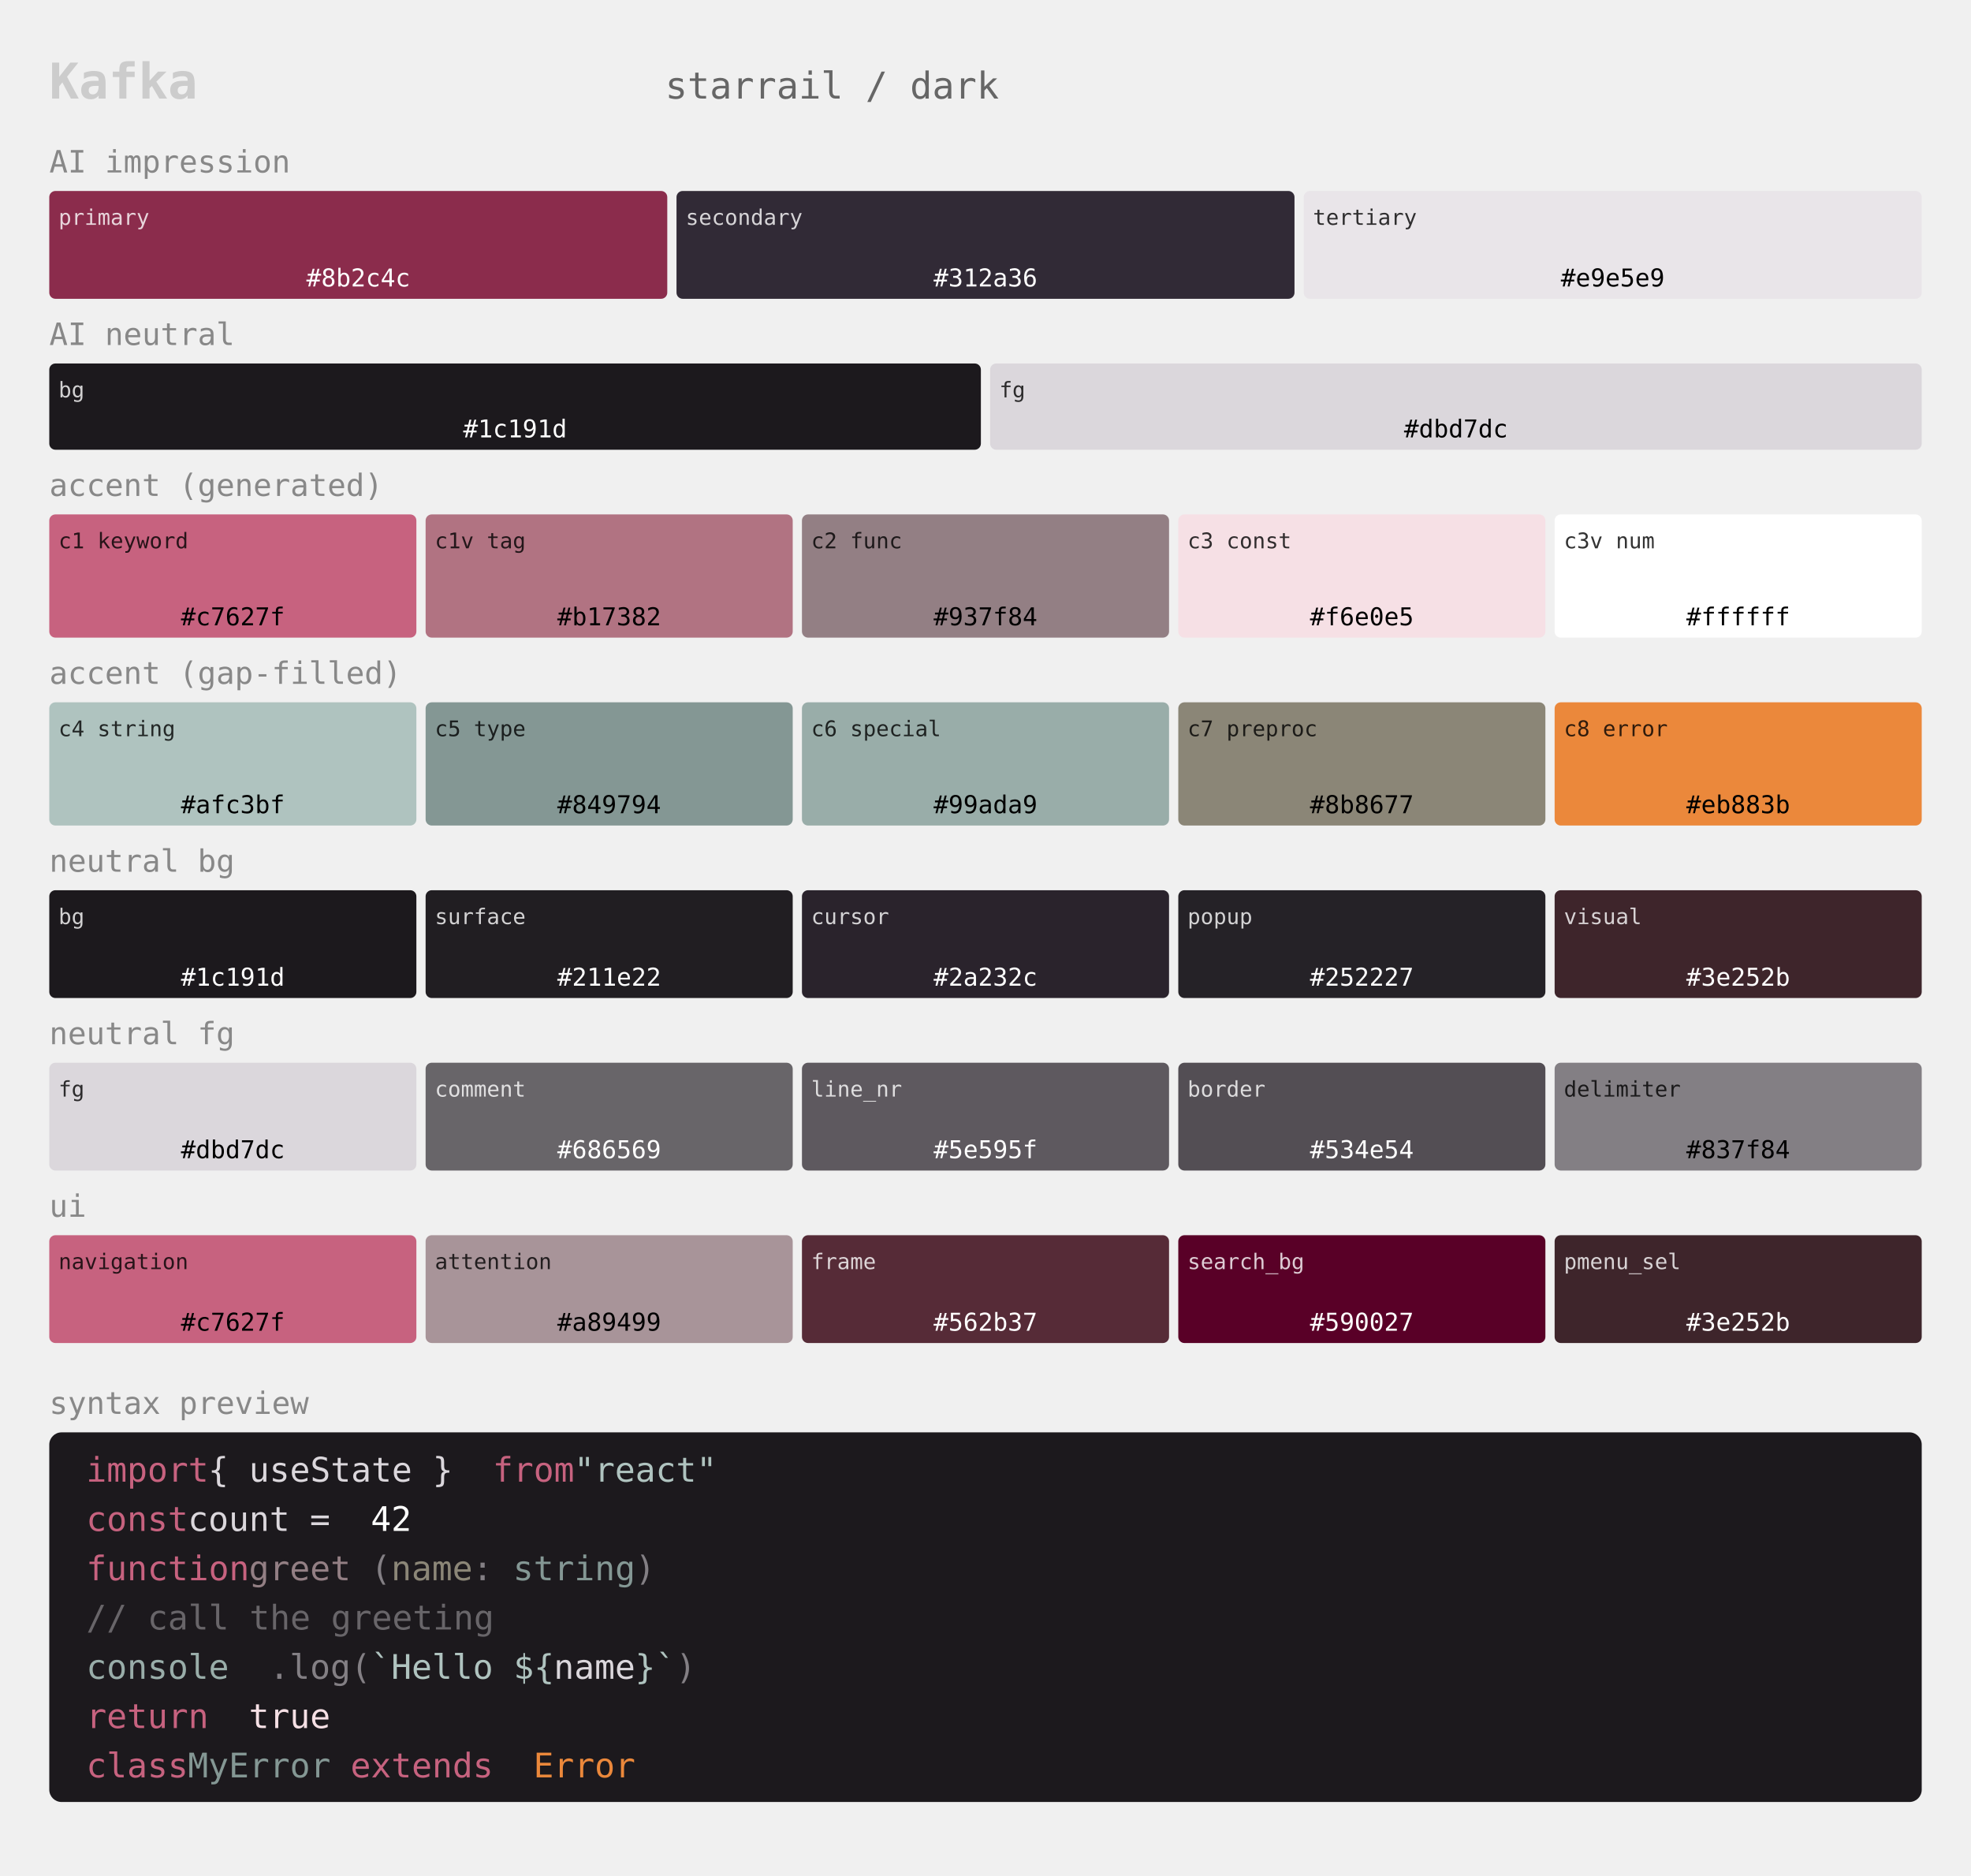
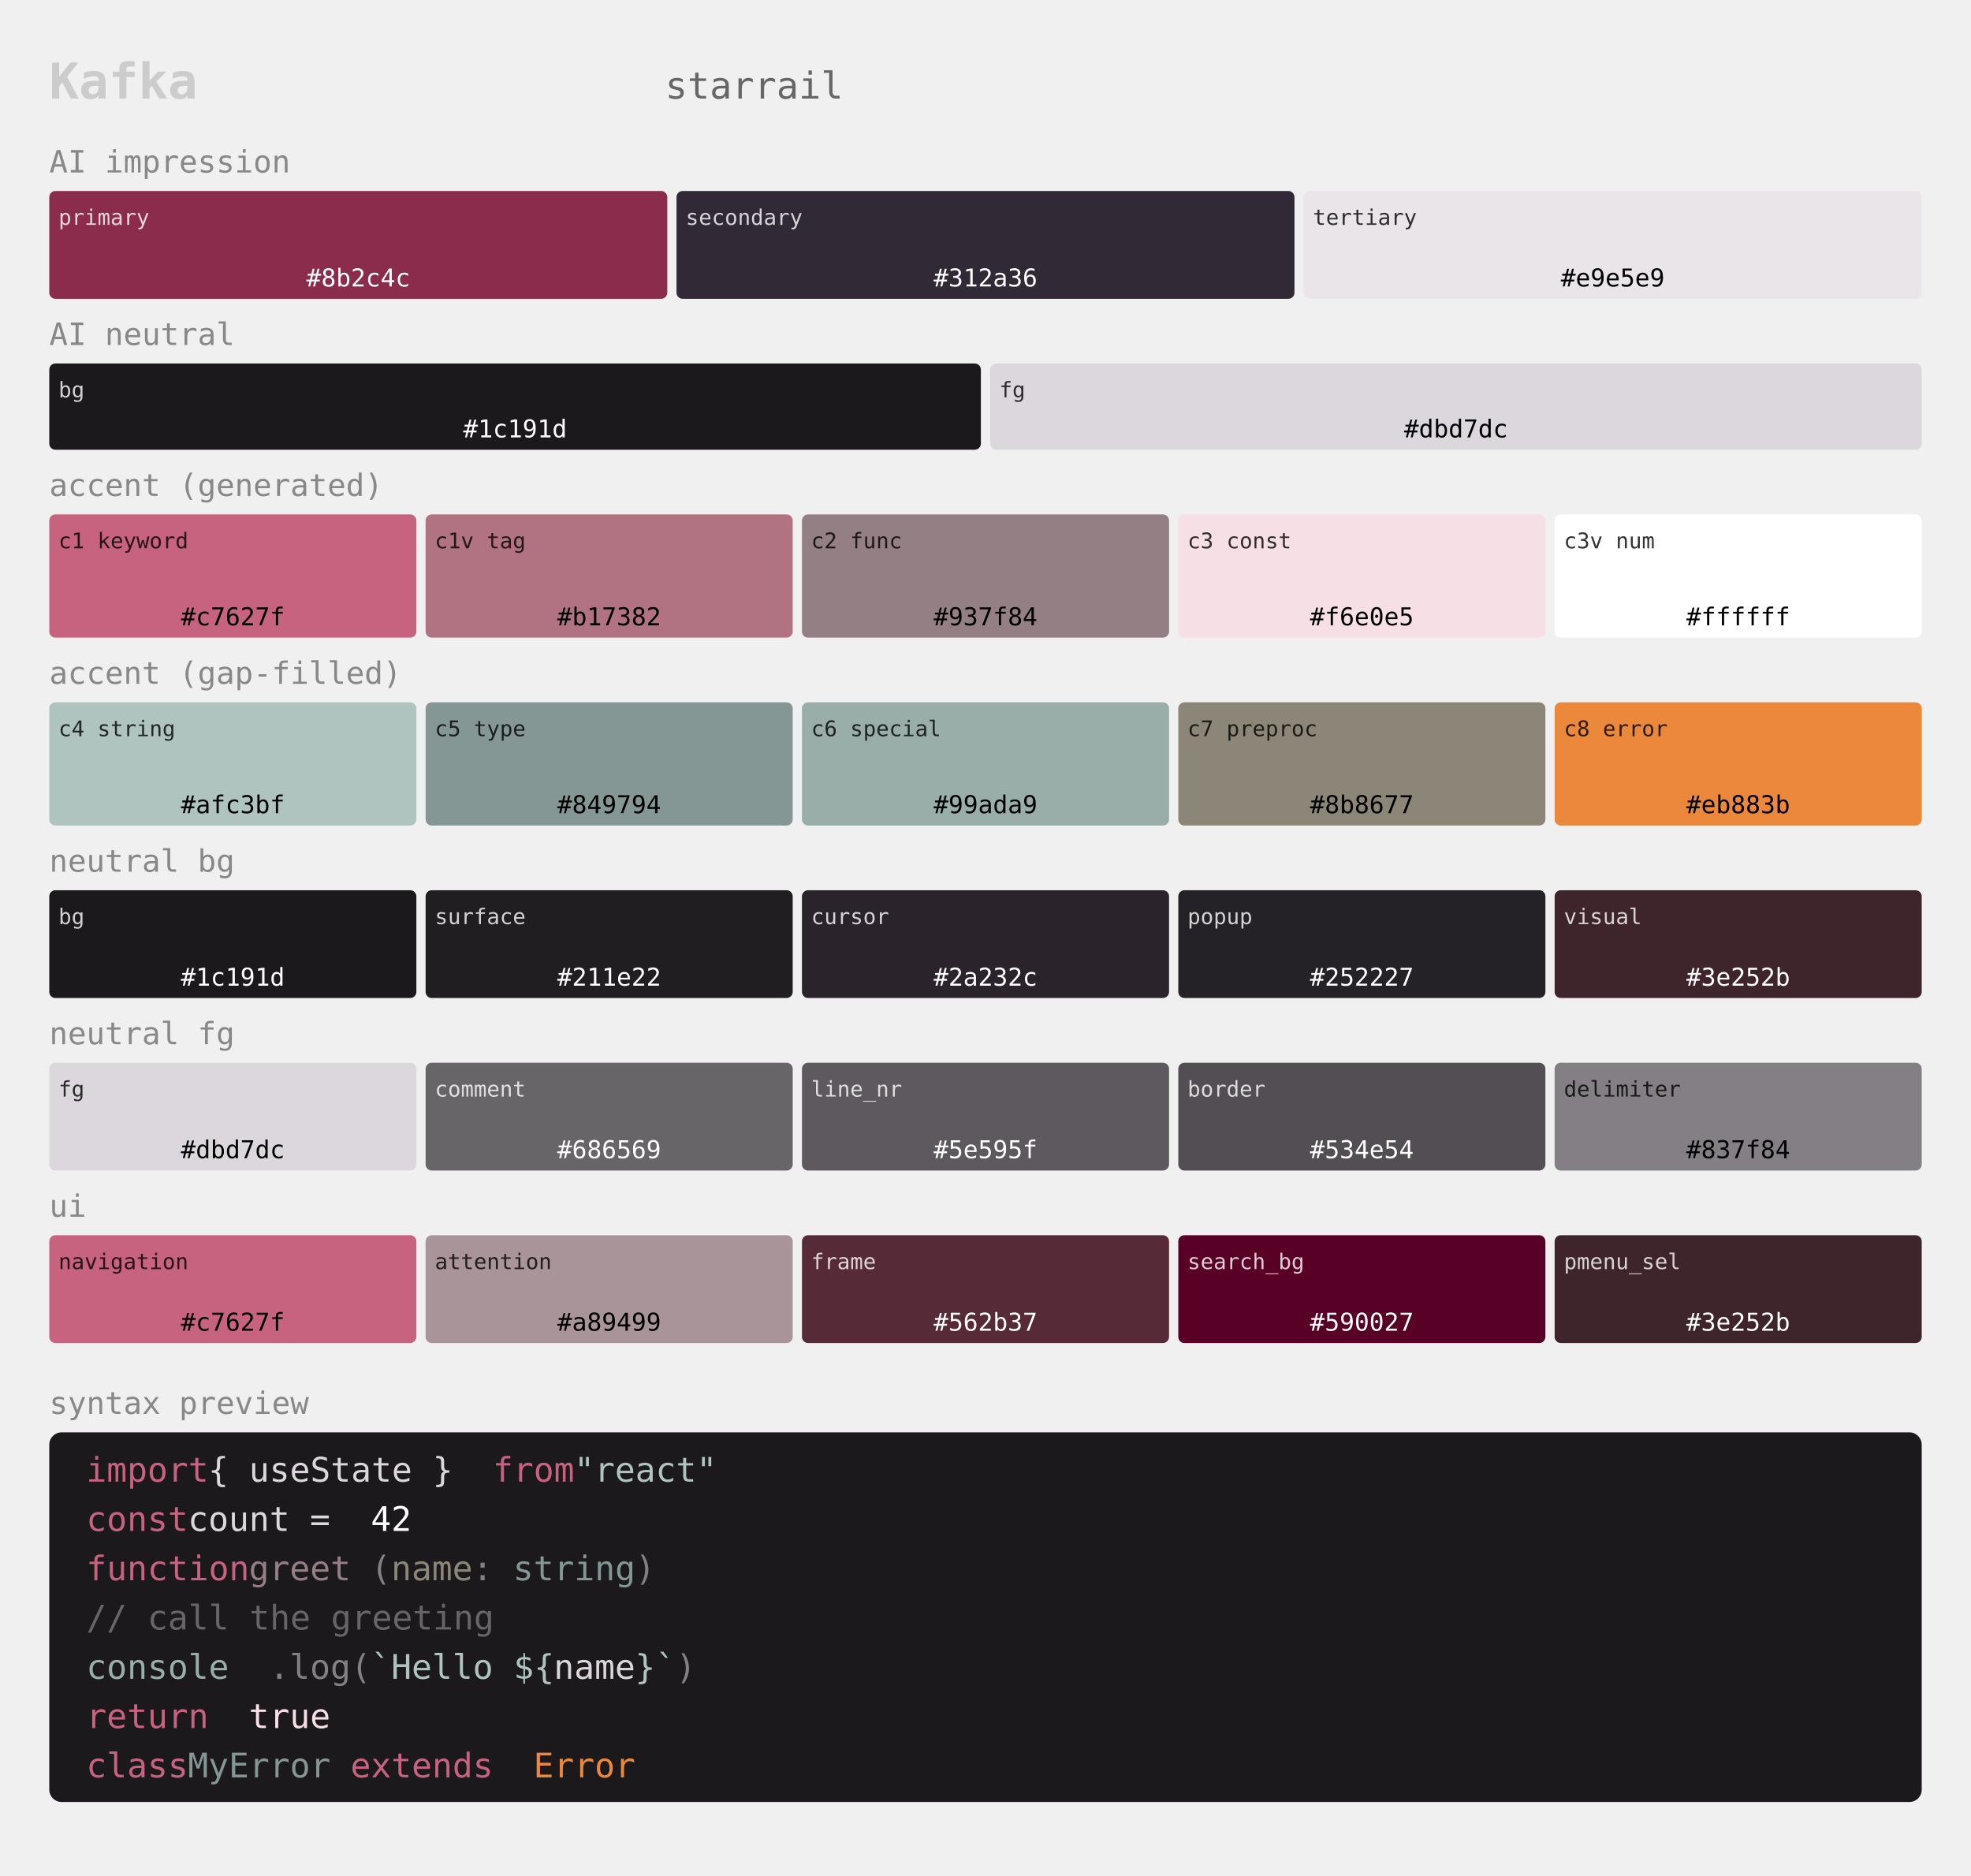
<svg xmlns="http://www.w3.org/2000/svg" width="640" height="609" style="background:#0a0a0a; font-family:ui-monospace,monospace;">
  <text x="16" y="32" fill="#ccc" font-size="16" font-weight="bold">Kafka</text>
-   <text x="216" y="32" fill="#666" font-size="12">starrail / dark</text>
+   <text x="216" y="32" fill="#666" font-size="12">starrail</text>
  <text x="16" y="56" fill="#888" font-size="10">AI impression</text>
  <rect x="16" y="62" width="200.667" height="35" fill="#8b2c4c" rx="2" />
  <text x="19" y="73" fill="#ffffff" font-size="7" opacity="0.8">primary</text>
  <text x="116.333" y="93" fill="#ffffff" font-size="8" text-anchor="middle">#8b2c4c</text>
  <rect x="219.667" y="62" width="200.667" height="35" fill="#312a36" rx="2" />
  <text x="222.667" y="73" fill="#ffffff" font-size="7" opacity="0.8">secondary</text>
  <text x="320" y="93" fill="#ffffff" font-size="8" text-anchor="middle">#312a36</text>
  <rect x="423.333" y="62" width="200.667" height="35" fill="#e9e5e9" rx="2" />
  <text x="426.333" y="73" fill="#000000" font-size="7" opacity="0.8">tertiary</text>
  <text x="523.667" y="93" fill="#000000" font-size="8" text-anchor="middle">#e9e5e9</text>
  <text x="16" y="112" fill="#888" font-size="10">AI neutral</text>
  <rect x="16" y="118" width="302.5" height="28" fill="#1c191d" rx="2" />
  <text x="19" y="129" fill="#ffffff" font-size="7" opacity="0.8">bg</text>
  <text x="167.25" y="142" fill="#ffffff" font-size="8" text-anchor="middle">#1c191d</text>
  <rect x="321.5" y="118" width="302.5" height="28" fill="#dbd7dc" rx="2" />
  <text x="324.5" y="129" fill="#000000" font-size="7" opacity="0.8">fg</text>
  <text x="472.75" y="142" fill="#000000" font-size="8" text-anchor="middle">#dbd7dc</text>
  <text x="16" y="161" fill="#888" font-size="10">accent (generated)</text>
  <rect x="16" y="167" width="119.2" height="40" fill="#c7627f" rx="2" />
  <text x="19" y="178" fill="#000000" font-size="7" opacity="0.8">c1 keyword</text>
  <text x="75.6" y="203" fill="#000000" font-size="8" text-anchor="middle">#c7627f</text>
  <rect x="138.2" y="167" width="119.2" height="40" fill="#b17382" rx="2" />
  <text x="141.2" y="178" fill="#000000" font-size="7" opacity="0.8">c1v tag</text>
  <text x="197.8" y="203" fill="#000000" font-size="8" text-anchor="middle">#b17382</text>
  <rect x="260.4" y="167" width="119.2" height="40" fill="#937f84" rx="2" />
  <text x="263.4" y="178" fill="#000000" font-size="7" opacity="0.8">c2 func</text>
  <text x="320" y="203" fill="#000000" font-size="8" text-anchor="middle">#937f84</text>
  <rect x="382.6" y="167" width="119.2" height="40" fill="#f6e0e5" rx="2" />
  <text x="385.6" y="178" fill="#000000" font-size="7" opacity="0.8">c3 const</text>
  <text x="442.2" y="203" fill="#000000" font-size="8" text-anchor="middle">#f6e0e5</text>
  <rect x="504.8" y="167" width="119.2" height="40" fill="#ffffff" rx="2" />
  <text x="507.8" y="178" fill="#000000" font-size="7" opacity="0.8">c3v num</text>
  <text x="564.4" y="203" fill="#000000" font-size="8" text-anchor="middle">#ffffff</text>
  <text x="16" y="222" fill="#888" font-size="10">accent (gap-filled)</text>
  <rect x="16" y="228" width="119.2" height="40" fill="#afc3bf" rx="2" />
  <text x="19" y="239" fill="#000000" font-size="7" opacity="0.8">c4 string</text>
  <text x="75.6" y="264" fill="#000000" font-size="8" text-anchor="middle">#afc3bf</text>
  <rect x="138.2" y="228" width="119.2" height="40" fill="#849794" rx="2" />
  <text x="141.2" y="239" fill="#000000" font-size="7" opacity="0.8">c5 type</text>
  <text x="197.8" y="264" fill="#000000" font-size="8" text-anchor="middle">#849794</text>
  <rect x="260.4" y="228" width="119.2" height="40" fill="#99ada9" rx="2" />
  <text x="263.4" y="239" fill="#000000" font-size="7" opacity="0.8">c6 special</text>
  <text x="320" y="264" fill="#000000" font-size="8" text-anchor="middle">#99ada9</text>
  <rect x="382.6" y="228" width="119.2" height="40" fill="#8b8677" rx="2" />
  <text x="385.6" y="239" fill="#000000" font-size="7" opacity="0.8">c7 preproc</text>
  <text x="442.2" y="264" fill="#000000" font-size="8" text-anchor="middle">#8b8677</text>
  <rect x="504.8" y="228" width="119.2" height="40" fill="#eb883b" rx="2" />
  <text x="507.8" y="239" fill="#000000" font-size="7" opacity="0.8">c8 error</text>
  <text x="564.4" y="264" fill="#000000" font-size="8" text-anchor="middle">#eb883b</text>
  <text x="16" y="283" fill="#888" font-size="10">neutral bg</text>
  <rect x="16" y="289" width="119.2" height="35" fill="#1c191d" rx="2" />
  <text x="19" y="300" fill="#ffffff" font-size="7" opacity="0.8">bg</text>
  <text x="75.6" y="320" fill="#ffffff" font-size="8" text-anchor="middle">#1c191d</text>
  <rect x="138.2" y="289" width="119.2" height="35" fill="#211e22" rx="2" />
  <text x="141.2" y="300" fill="#ffffff" font-size="7" opacity="0.8">surface</text>
  <text x="197.8" y="320" fill="#ffffff" font-size="8" text-anchor="middle">#211e22</text>
  <rect x="260.4" y="289" width="119.2" height="35" fill="#2a232c" rx="2" />
  <text x="263.4" y="300" fill="#ffffff" font-size="7" opacity="0.8">cursor</text>
  <text x="320" y="320" fill="#ffffff" font-size="8" text-anchor="middle">#2a232c</text>
  <rect x="382.6" y="289" width="119.2" height="35" fill="#252227" rx="2" />
  <text x="385.6" y="300" fill="#ffffff" font-size="7" opacity="0.8">popup</text>
  <text x="442.2" y="320" fill="#ffffff" font-size="8" text-anchor="middle">#252227</text>
  <rect x="504.8" y="289" width="119.2" height="35" fill="#3e252b" rx="2" />
  <text x="507.8" y="300" fill="#ffffff" font-size="7" opacity="0.8">visual</text>
  <text x="564.4" y="320" fill="#ffffff" font-size="8" text-anchor="middle">#3e252b</text>
  <text x="16" y="339" fill="#888" font-size="10">neutral fg</text>
  <rect x="16" y="345" width="119.2" height="35" fill="#dbd7dc" rx="2" />
  <text x="19" y="356" fill="#000000" font-size="7" opacity="0.8">fg</text>
  <text x="75.6" y="376" fill="#000000" font-size="8" text-anchor="middle">#dbd7dc</text>
  <rect x="138.2" y="345" width="119.2" height="35" fill="#686569" rx="2" />
  <text x="141.2" y="356" fill="#ffffff" font-size="7" opacity="0.8">comment</text>
  <text x="197.8" y="376" fill="#ffffff" font-size="8" text-anchor="middle">#686569</text>
  <rect x="260.4" y="345" width="119.2" height="35" fill="#5e595f" rx="2" />
  <text x="263.4" y="356" fill="#ffffff" font-size="7" opacity="0.8">line_nr</text>
  <text x="320" y="376" fill="#ffffff" font-size="8" text-anchor="middle">#5e595f</text>
  <rect x="382.6" y="345" width="119.2" height="35" fill="#534e54" rx="2" />
  <text x="385.6" y="356" fill="#ffffff" font-size="7" opacity="0.8">border</text>
  <text x="442.2" y="376" fill="#ffffff" font-size="8" text-anchor="middle">#534e54</text>
  <rect x="504.8" y="345" width="119.2" height="35" fill="#837f84" rx="2" />
  <text x="507.8" y="356" fill="#000000" font-size="7" opacity="0.8">delimiter</text>
  <text x="564.4" y="376" fill="#000000" font-size="8" text-anchor="middle">#837f84</text>
  <text x="16" y="395" fill="#888" font-size="10">ui</text>
  <rect x="16" y="401" width="119.2" height="35" fill="#c7627f" rx="2" />
  <text x="19" y="412" fill="#000000" font-size="7" opacity="0.8">navigation</text>
  <text x="75.6" y="432" fill="#000000" font-size="8" text-anchor="middle">#c7627f</text>
  <rect x="138.2" y="401" width="119.2" height="35" fill="#a89499" rx="2" />
  <text x="141.2" y="412" fill="#000000" font-size="7" opacity="0.8">attention</text>
  <text x="197.8" y="432" fill="#000000" font-size="8" text-anchor="middle">#a89499</text>
  <rect x="260.4" y="401" width="119.2" height="35" fill="#562b37" rx="2" />
  <text x="263.4" y="412" fill="#ffffff" font-size="7" opacity="0.8">frame</text>
  <text x="320" y="432" fill="#ffffff" font-size="8" text-anchor="middle">#562b37</text>
  <rect x="382.6" y="401" width="119.2" height="35" fill="#590027" rx="2" />
  <text x="385.6" y="412" fill="#ffffff" font-size="7" opacity="0.8">search_bg</text>
  <text x="442.2" y="432" fill="#ffffff" font-size="8" text-anchor="middle">#590027</text>
  <rect x="504.8" y="401" width="119.2" height="35" fill="#3e252b" rx="2" />
  <text x="507.8" y="412" fill="#ffffff" font-size="7" opacity="0.8">pmenu_sel</text>
  <text x="564.4" y="432" fill="#ffffff" font-size="8" text-anchor="middle">#3e252b</text>
  <text x="16" y="459" fill="#888" font-size="10">syntax preview</text>
  <rect x="16" y="465" width="608" height="120" fill="#1c191d" rx="4" />
  <text x="28" y="481" fill="#c7627f" font-size="11" font-family="monospace">import</text>
  <text x="67.6" y="481" fill="#dbd7dc" font-size="11" font-family="monospace"> { useState } </text>
  <text x="160" y="481" fill="#c7627f" font-size="11" font-family="monospace">from</text>
  <text x="186.4" y="481" fill="#afc3bf" font-size="11" font-family="monospace"> "react"</text>
  <text x="28" y="497" fill="#c7627f" font-size="11" font-family="monospace">const</text>
  <text x="61" y="497" fill="#dbd7dc" font-size="11" font-family="monospace"> count</text>
  <text x="100.6" y="497" fill="#dbd7dc" font-size="11" font-family="monospace"> = </text>
  <text x="120.4" y="497" fill="#ffffff" font-size="11" font-family="monospace">42</text>
  <text x="28" y="513" fill="#c7627f" font-size="11" font-family="monospace">function</text>
  <text x="80.8" y="513" fill="#937f84" font-size="11" font-family="monospace"> greet</text>
  <text x="120.4" y="513" fill="#837f84" font-size="11" font-family="monospace">(</text>
  <text x="127" y="513" fill="#8b8677" font-size="11" font-family="monospace">name</text>
  <text x="153.4" y="513" fill="#837f84" font-size="11" font-family="monospace">: </text>
  <text x="166.6" y="513" fill="#849794" font-size="11" font-family="monospace">string</text>
  <text x="206.2" y="513" fill="#837f84" font-size="11" font-family="monospace">)</text>
  <text x="28" y="529" fill="#686569" font-size="11" font-family="monospace">  // call the greeting</text>
  <text x="28" y="545" fill="#99ada9" font-size="11" font-family="monospace">  console</text>
  <text x="87.4" y="545" fill="#837f84" font-size="11" font-family="monospace">.log(</text>
  <text x="120.4" y="545" fill="#afc3bf" font-size="11" font-family="monospace">`Hello ${</text>
  <text x="179.8" y="545" fill="#dbd7dc" font-size="11" font-family="monospace">name</text>
  <text x="206.2" y="545" fill="#afc3bf" font-size="11" font-family="monospace">}`</text>
  <text x="219.4" y="545" fill="#837f84" font-size="11" font-family="monospace">)</text>
  <text x="28" y="561" fill="#c7627f" font-size="11" font-family="monospace">  return</text>
  <text x="80.8" y="561" fill="#f6e0e5" font-size="11" font-family="monospace"> true</text>
  <text x="28" y="577" fill="#c7627f" font-size="11" font-family="monospace">class</text>
  <text x="61" y="577" fill="#849794" font-size="11" font-family="monospace"> MyError</text>
  <text x="113.8" y="577" fill="#c7627f" font-size="11" font-family="monospace"> extends </text>
  <text x="173.2" y="577" fill="#eb883b" font-size="11" font-family="monospace">Error</text>
</svg>
